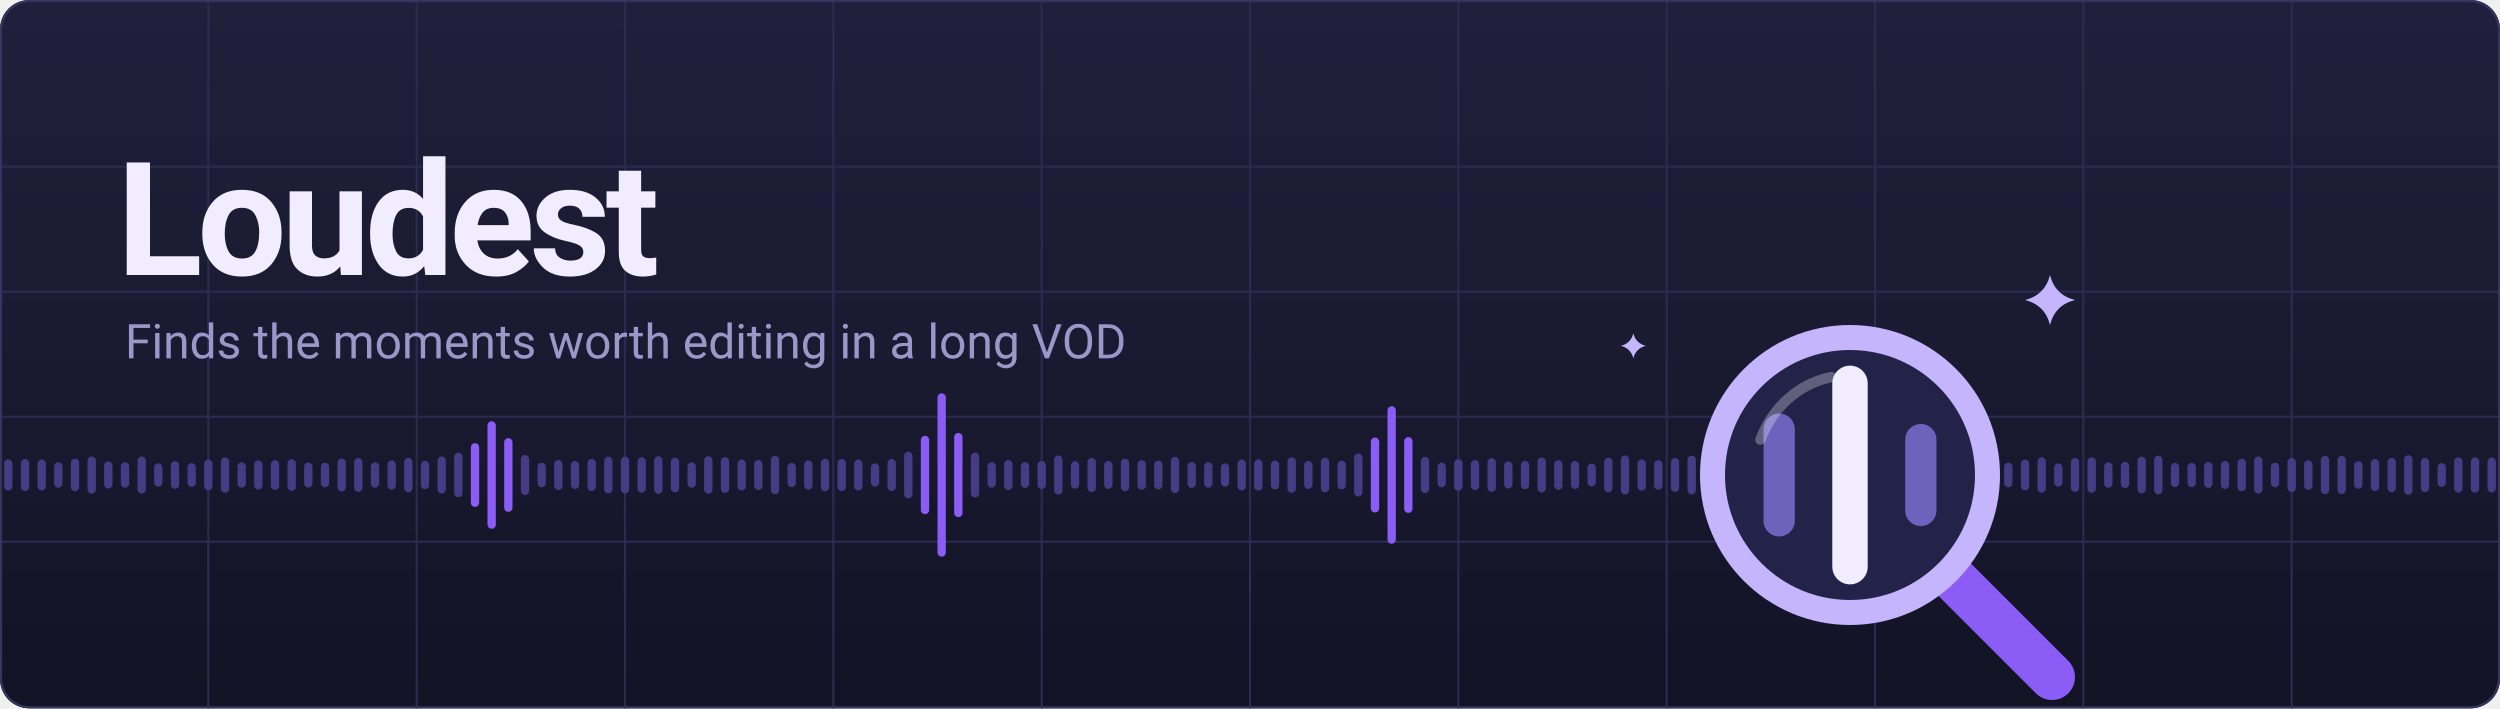
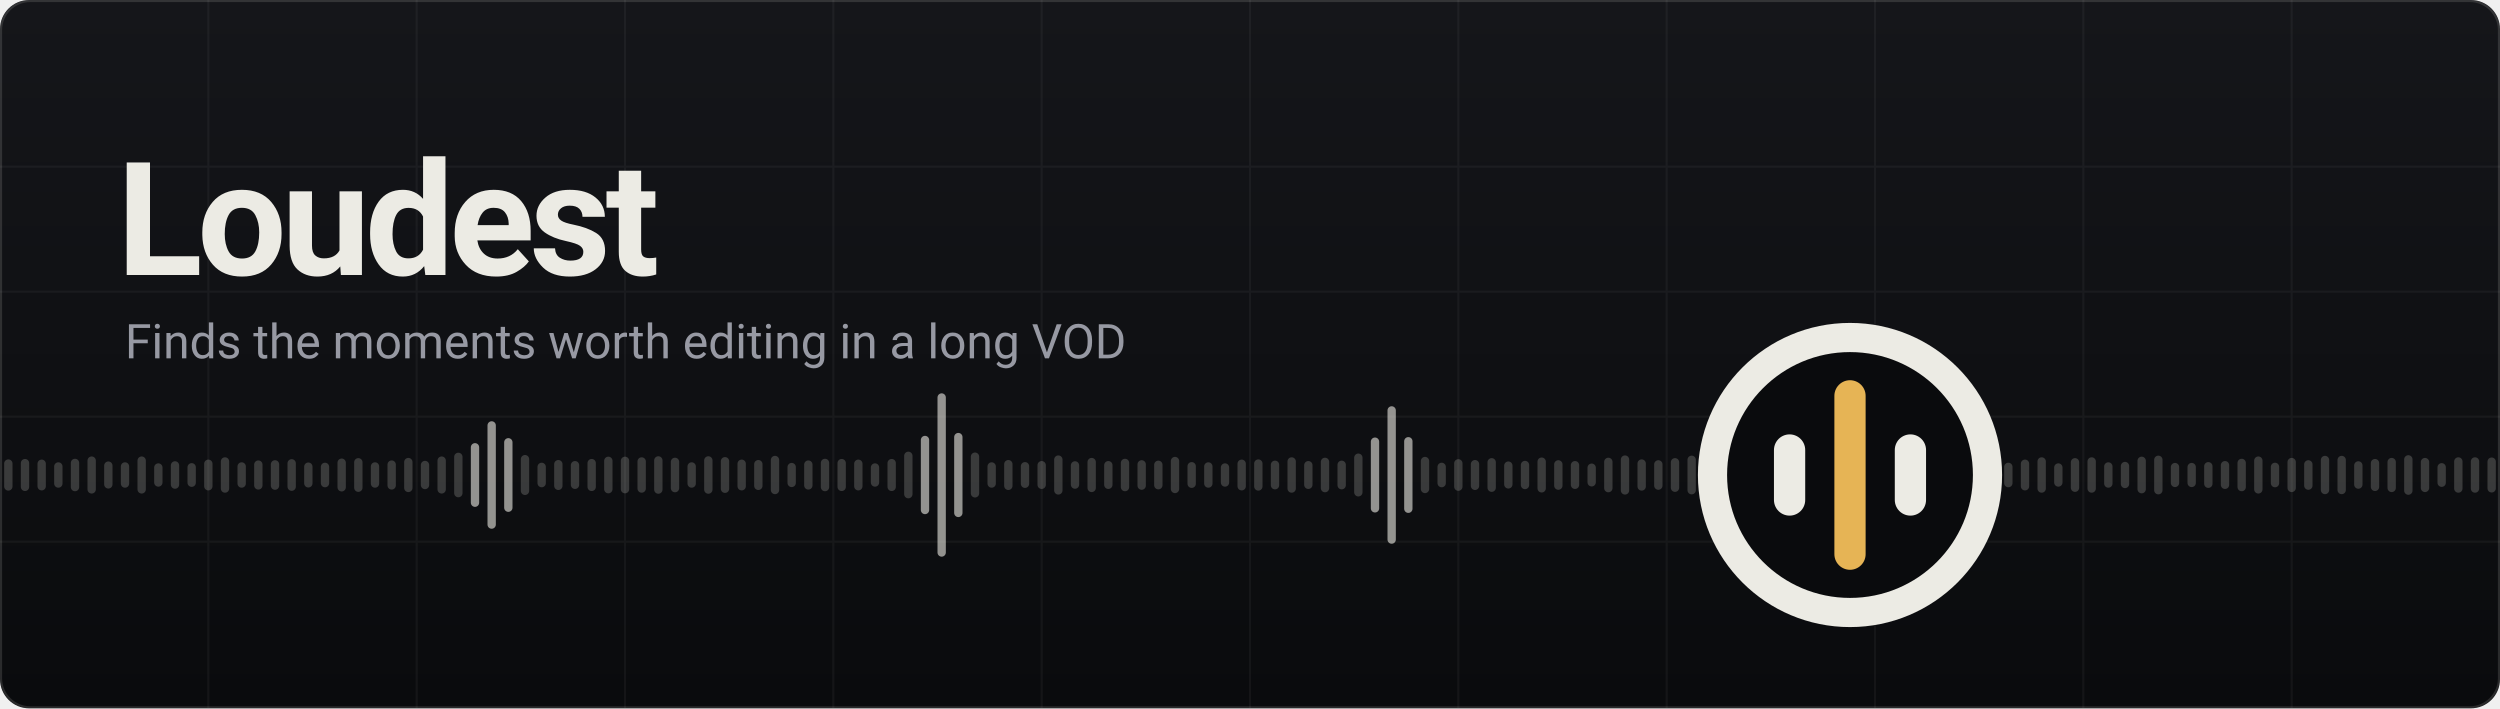
<svg xmlns="http://www.w3.org/2000/svg" viewBox="0 0 1200 340" width="1200" height="340" role="img" aria-label="Loudest. Finds the moments worth editing in a long VOD.">
  <defs>
    <linearGradient id="card" x1="0" y1="0" x2="0" y2="1">
-       <stop offset="0" stop-color="#20203c" />
-       <stop offset="1" stop-color="#131326" />
+       <stop offset="0" stop-color="#15161a" />
+       <stop offset="1" stop-color="#0a0b0d" />
    </linearGradient>
    <clipPath id="clip">
      <rect width="1200" height="340" rx="14" />
    </clipPath>
    <clipPath id="lens">
      <circle cx="888" cy="228" r="59" />
    </clipPath>
  </defs>
  <g clip-path="url(#clip)">
    <rect width="1200" height="340" fill="url(#card)" />
-     <g stroke="#2b2b52" stroke-width="1" opacity="1">
+     <g stroke="#ecebe4" stroke-width="1" opacity=".05">
      <line x1="0" y1="80" x2="1200" y2="80" />
      <line x1="0" y1="140" x2="1200" y2="140" />
      <line x1="0" y1="200" x2="1200" y2="200" />
      <line x1="0" y1="260" x2="1200" y2="260" />
      <line x1="100" y1="0" x2="100" y2="340" />
      <line x1="200" y1="0" x2="200" y2="340" />
      <line x1="300" y1="0" x2="300" y2="340" />
      <line x1="400" y1="0" x2="400" y2="340" />
      <line x1="500" y1="0" x2="500" y2="340" />
      <line x1="600" y1="0" x2="600" y2="340" />
      <line x1="700" y1="0" x2="700" y2="340" />
      <line x1="800" y1="0" x2="800" y2="340" />
      <line x1="900" y1="0" x2="900" y2="340" />
      <line x1="1000" y1="0" x2="1000" y2="340" />
      <line x1="1100" y1="0" x2="1100" y2="340" />
    </g>
-     <path d="M4 222.5 V233.5 M12 222.3 V233.7 M20 222.6 V233.4 M28 223.9 V232.1 M36 222.2 V233.8 M44 221.1 V234.9 M52 223.5 V232.5 M60 223.9 V232.1 M68 221.1 V234.9 M76 224.4 V231.6 M84 223.4 V232.6 M92 224.3 V231.7 M100 222.6 V233.4 M108 221.5 V234.5 M116 223.9 V232.1 M124 223 V233 M132 222.9 V233.1 M140 222.4 V233.6 M148 224 V232 M156 224.1 V231.9 M164 222.1 V233.9 M172 221.9 V234.1 M180 223.9 V232.1 M188 223 V233 M196 221.8 V234.2 M204 223.2 V232.8 M212 221.1 V234.9 M220 219.3 V236.7 M252 220.4 V235.6 M260 224.1 V231.9 M268 222.8 V233.2 M276 223.3 V232.7 M284 222.3 V233.7 M292 221.2 V234.8 M300 221.2 V234.8 M308 221.5 V234.5 M316 221 V235 M324 221.7 V234.3 M332 223.9 V232.1 M340 221 V235 M348 221.4 V234.6 M356 222.6 V233.4 M364 222.8 V233.2 M372 220.8 V235.2 M380 224.2 V231.8 M388 223 V233 M396 222.2 V233.8 M404 222.3 V233.7 M412 222.6 V233.4 M420 224.4 V231.6 M428 222.3 V233.7 M436 218.8 V237.2 M468 219.2 V236.8 M476 223.9 V232.1 M484 222.8 V233.2 M492 223.8 V232.2 M500 223.3 V232.7 M508 220.6 V235.4 M516 223.4 V232.6 M524 221.8 V234.2 M532 223.3 V232.7 M540 222.2 V233.8 M548 222.9 V233.1 M556 223.1 V232.9 M564 221.3 V234.7 M572 223.8 V232.2 M580 223.9 V232.1 M588 224.4 V231.6 M596 222.6 V233.4 M604 222.5 V233.5 M612 223.1 V232.9 M620 221.5 V234.5 M628 223.3 V232.7 M636 221.7 V234.3 M644 223.1 V232.9 M652 219.7 V236.3 M684 221.3 V234.7 M692 224.1 V231.9 M700 222.4 V233.6 M708 222.8 V233.2 M716 221.9 V234.1 M724 223.5 V232.5 M732 223.2 V232.8 M740 221.6 V234.4 M748 222.9 V233.1 M756 223.3 V232.7 M764 224.5 V231.5 M772 221.7 V234.3 M780 220.6 V235.4 M788 222.5 V233.5 M796 222.9 V233.1 M804 221.9 V234.1 M812 220.7 V235.3 M820 223.2 V232.8 M956 223.4 V232.6 M964 224.1 V231.9 M972 222.6 V233.4 M980 221.5 V234.5 M988 224.4 V231.6 M996 221.9 V234.1 M1004 221.5 V234.5 M1012 223.9 V232.1 M1020 223.7 V232.3 M1028 221.2 V234.8 M1036 220.7 V235.3 M1044 224.2 V231.8 M1052 224.2 V231.8 M1060 223.8 V232.2 M1068 223.3 V232.7 M1076 222.2 V233.8 M1084 221.1 V234.9 M1092 224.1 V231.9 M1100 221.8 V234.2 M1108 222.9 V233.1 M1116 220.8 V235.2 M1124 220.8 V235.2 M1132 223.4 V232.6 M1140 222.3 V233.7 M1148 221.8 V234.2 M1156 220.5 V235.5 M1164 221.8 V234.2 M1172 224.3 V231.7 M1180 221.5 V234.5 M1188 221.5 V234.5 M1196 221.6 V234.4" fill="none" stroke="#453c85" stroke-width="4" stroke-linecap="round" />
-     <path d="M228 214.7 V241.3 M236 204.2 V251.8 M244 212.3 V243.7 M444 211.2 V244.8 M452 190.8 V265.2 M460 209.8 V246.2 M660 212 V244 M668 197 V259 M676 211.8 V244.2" fill="none" stroke="#8b5cf6" stroke-width="4" stroke-linecap="round" />
-     <path d="M984 132 Q986.4 141.6 996 144 Q986.4 146.4 984 156 Q981.6 146.4 972 144 Q981.6 141.6 984 132 Z" fill="#c4b5fd" />
-     <path d="M784 160 Q785.2 164.8 790 166 Q785.2 167.2 784 172 Q782.8 167.2 778 166 Q782.8 164.8 784 160 Z" fill="#c4b5fd" />
-     <path d="M938 278 L985 325" fill="none" stroke="#8b5cf6" stroke-width="22" stroke-linecap="round" />
-     <circle cx="888" cy="228" r="66" fill="#23234a" stroke="#c4b5fd" stroke-width="12" />
+     <path d="M4 222.5 V233.5 M12 222.3 V233.7 M20 222.6 V233.4 M28 223.9 V232.1 M36 222.2 V233.8 M44 221.1 V234.9 M52 223.5 V232.5 M60 223.9 V232.1 M68 221.1 V234.9 M76 224.4 V231.6 M84 223.4 V232.6 M92 224.3 V231.7 M100 222.6 V233.4 M108 221.5 V234.5 M116 223.9 V232.1 M124 223 V233 M132 222.9 V233.1 M140 222.4 V233.6 M148 224 V232 M156 224.1 V231.9 M164 222.1 V233.9 M172 221.9 V234.1 M180 223.9 V232.1 M188 223 V233 M196 221.8 V234.2 M204 223.2 V232.8 M212 221.1 V234.9 M220 219.3 V236.7 M252 220.4 V235.6 M260 224.1 V231.9 M268 222.8 V233.2 M276 223.3 V232.7 M284 222.3 V233.7 M292 221.2 V234.8 M300 221.2 V234.8 M308 221.5 V234.5 M316 221 V235 M324 221.7 V234.3 M332 223.9 V232.1 M340 221 V235 M348 221.4 V234.6 M356 222.6 V233.4 M364 222.8 V233.2 M372 220.8 V235.2 M380 224.2 V231.8 M388 223 V233 M396 222.2 V233.8 M404 222.3 V233.7 M412 222.6 V233.4 M420 224.4 V231.6 M428 222.3 V233.7 M436 218.8 V237.2 M468 219.2 V236.8 M476 223.9 V232.1 M484 222.8 V233.2 M492 223.8 V232.2 M500 223.3 V232.7 M508 220.6 V235.4 M516 223.4 V232.6 M524 221.8 V234.2 M532 223.3 V232.7 M540 222.2 V233.8 M548 222.9 V233.1 M556 223.1 V232.9 M564 221.3 V234.7 M572 223.8 V232.2 M580 223.9 V232.1 M588 224.4 V231.6 M596 222.6 V233.4 M604 222.5 V233.5 M612 223.1 V232.9 M620 221.5 V234.5 M628 223.3 V232.7 M636 221.7 V234.3 M644 223.1 V232.9 M652 219.7 V236.3 M684 221.3 V234.7 M692 224.1 V231.9 M700 222.4 V233.6 M708 222.8 V233.2 M716 221.9 V234.1 M724 223.5 V232.5 M732 223.2 V232.8 M740 221.6 V234.4 M748 222.9 V233.1 M756 223.3 V232.7 M764 224.5 V231.5 M772 221.7 V234.3 M780 220.6 V235.4 M788 222.5 V233.5 M796 222.9 V233.1 M804 221.9 V234.1 M812 220.7 V235.3 M820 223.2 V232.8 M956 223.4 V232.6 M964 224.1 V231.9 M972 222.6 V233.4 M980 221.5 V234.5 M988 224.4 V231.6 M996 221.9 V234.1 M1004 221.5 V234.5 M1012 223.9 V232.1 M1020 223.7 V232.3 M1028 221.2 V234.8 M1036 220.7 V235.3 M1044 224.2 V231.8 M1052 224.2 V231.8 M1060 223.8 V232.2 M1068 223.3 V232.7 M1076 222.2 V233.8 M1084 221.1 V234.9 M1092 224.1 V231.9 M1100 221.8 V234.2 M1108 222.9 V233.1 M1116 220.8 V235.2 M1124 220.8 V235.2 M1132 223.4 V232.6 M1140 222.3 V233.7 M1148 221.8 V234.2 M1156 220.5 V235.5 M1164 221.8 V234.2 M1172 224.3 V231.7 M1180 221.5 V234.5 M1188 221.5 V234.5 M1196 221.6 V234.4" fill="none" stroke="#ecebe4" stroke-opacity=".2" stroke-width="4" stroke-linecap="round" />
+     <path d="M228 214.7 V241.3 M236 204.2 V251.8 M244 212.3 V243.7 M444 211.2 V244.8 M452 190.8 V265.2 M460 209.8 V246.2 M660 212 V244 M668 197 V259 M676 211.8 V244.2" fill="none" stroke="#ecebe4" stroke-opacity=".6" stroke-width="4" stroke-linecap="round" />
+     <circle cx="888" cy="228" r="66" fill="#0a0b0d" stroke="#ecebe4" stroke-width="14" />
    <g clip-path="url(#lens)" fill="none" stroke-linecap="round">
-       <path d="M854 206 V250 M922 211 V245" stroke="#6f62bd" stroke-width="15" />
-       <path d="M888 184 V272" stroke="#f1ecff" stroke-width="17" />
+       <path d="M859 216 V240 M917 216 V240" stroke="#ecebe4" stroke-width="15" />
+       <path d="M888 190 V266" stroke="#e6b455" stroke-width="15" />
    </g>
-     <path d="M845 211 C851 195 864 184 879 181" fill="none" stroke="#ffffff" stroke-width="5" stroke-linecap="round" opacity=".28" />
-     <text x="56" y="132" font-family="-apple-system, BlinkMacSystemFont, Segoe UI, Roboto, Helvetica, Arial, sans-serif" font-size="76" font-weight="700" fill="#f1ecff" letter-spacing="-2.5">Loudest</text>
-     <text x="60" y="172" font-family="-apple-system, BlinkMacSystemFont, Segoe UI, Roboto, Helvetica, Arial, sans-serif" font-size="23" font-weight="400" fill="#9d97c9">Finds the moments worth editing in a long VOD</text>
-     <rect x="0.5" y="0.5" width="1199" height="339" rx="14" fill="none" stroke="#35355f" />
+     <text x="56" y="132" font-family="-apple-system, BlinkMacSystemFont, Segoe UI, Roboto, Helvetica, Arial, sans-serif" font-size="76" font-weight="700" fill="#ecebe4" letter-spacing="-2.5">Loudest</text>
+     <text x="60" y="172" font-family="-apple-system, BlinkMacSystemFont, Segoe UI, Roboto, Helvetica, Arial, sans-serif" font-size="23" font-weight="400" fill="#9799a3">Finds the moments worth editing in a long VOD</text>
+     <rect x="0.5" y="0.5" width="1199" height="339" rx="14" fill="none" stroke="#ecebe4" stroke-opacity=".14" />
  </g>
</svg>
